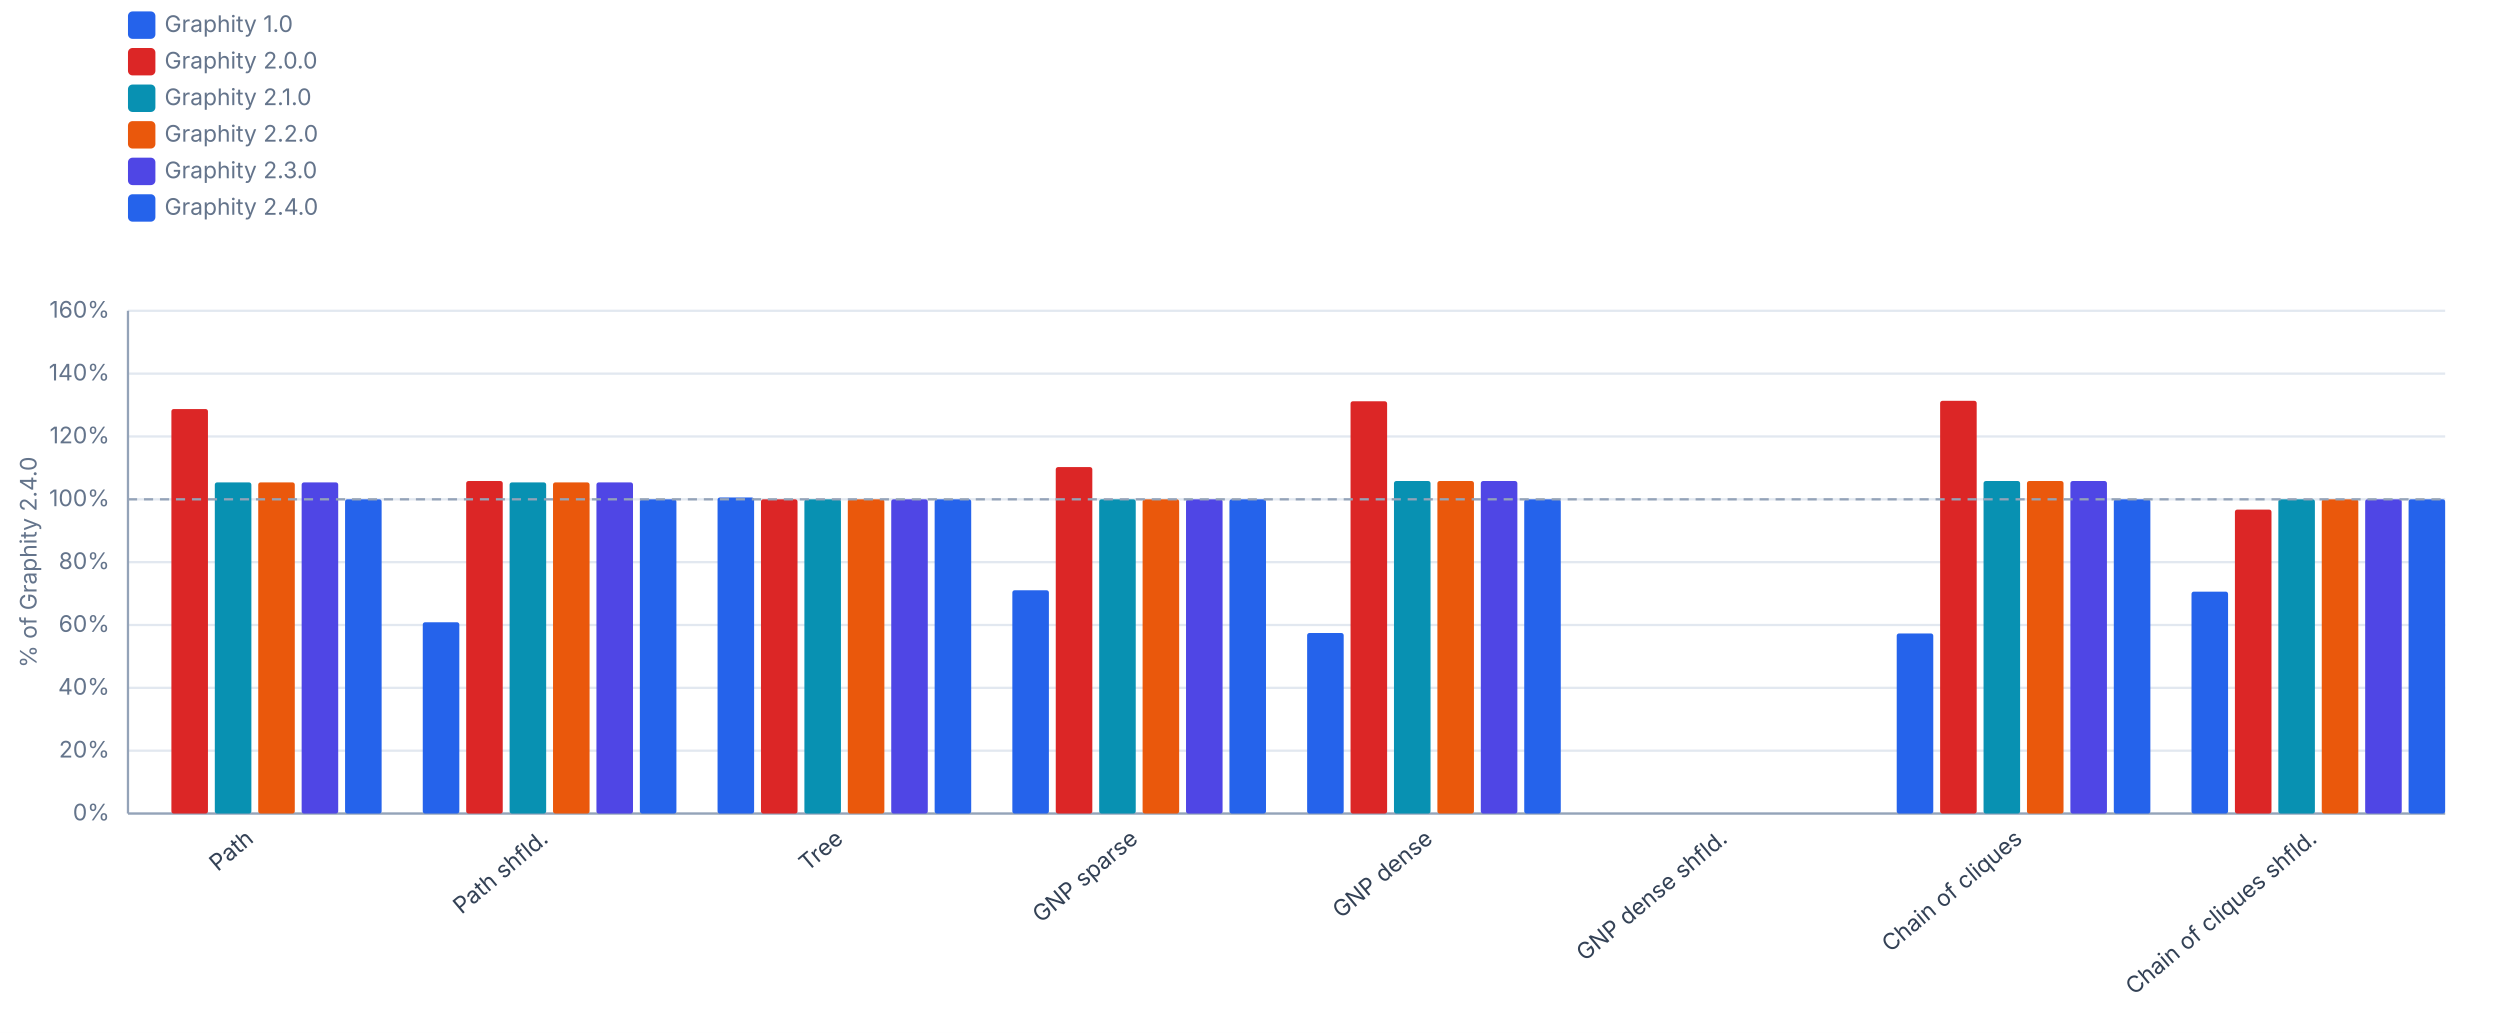
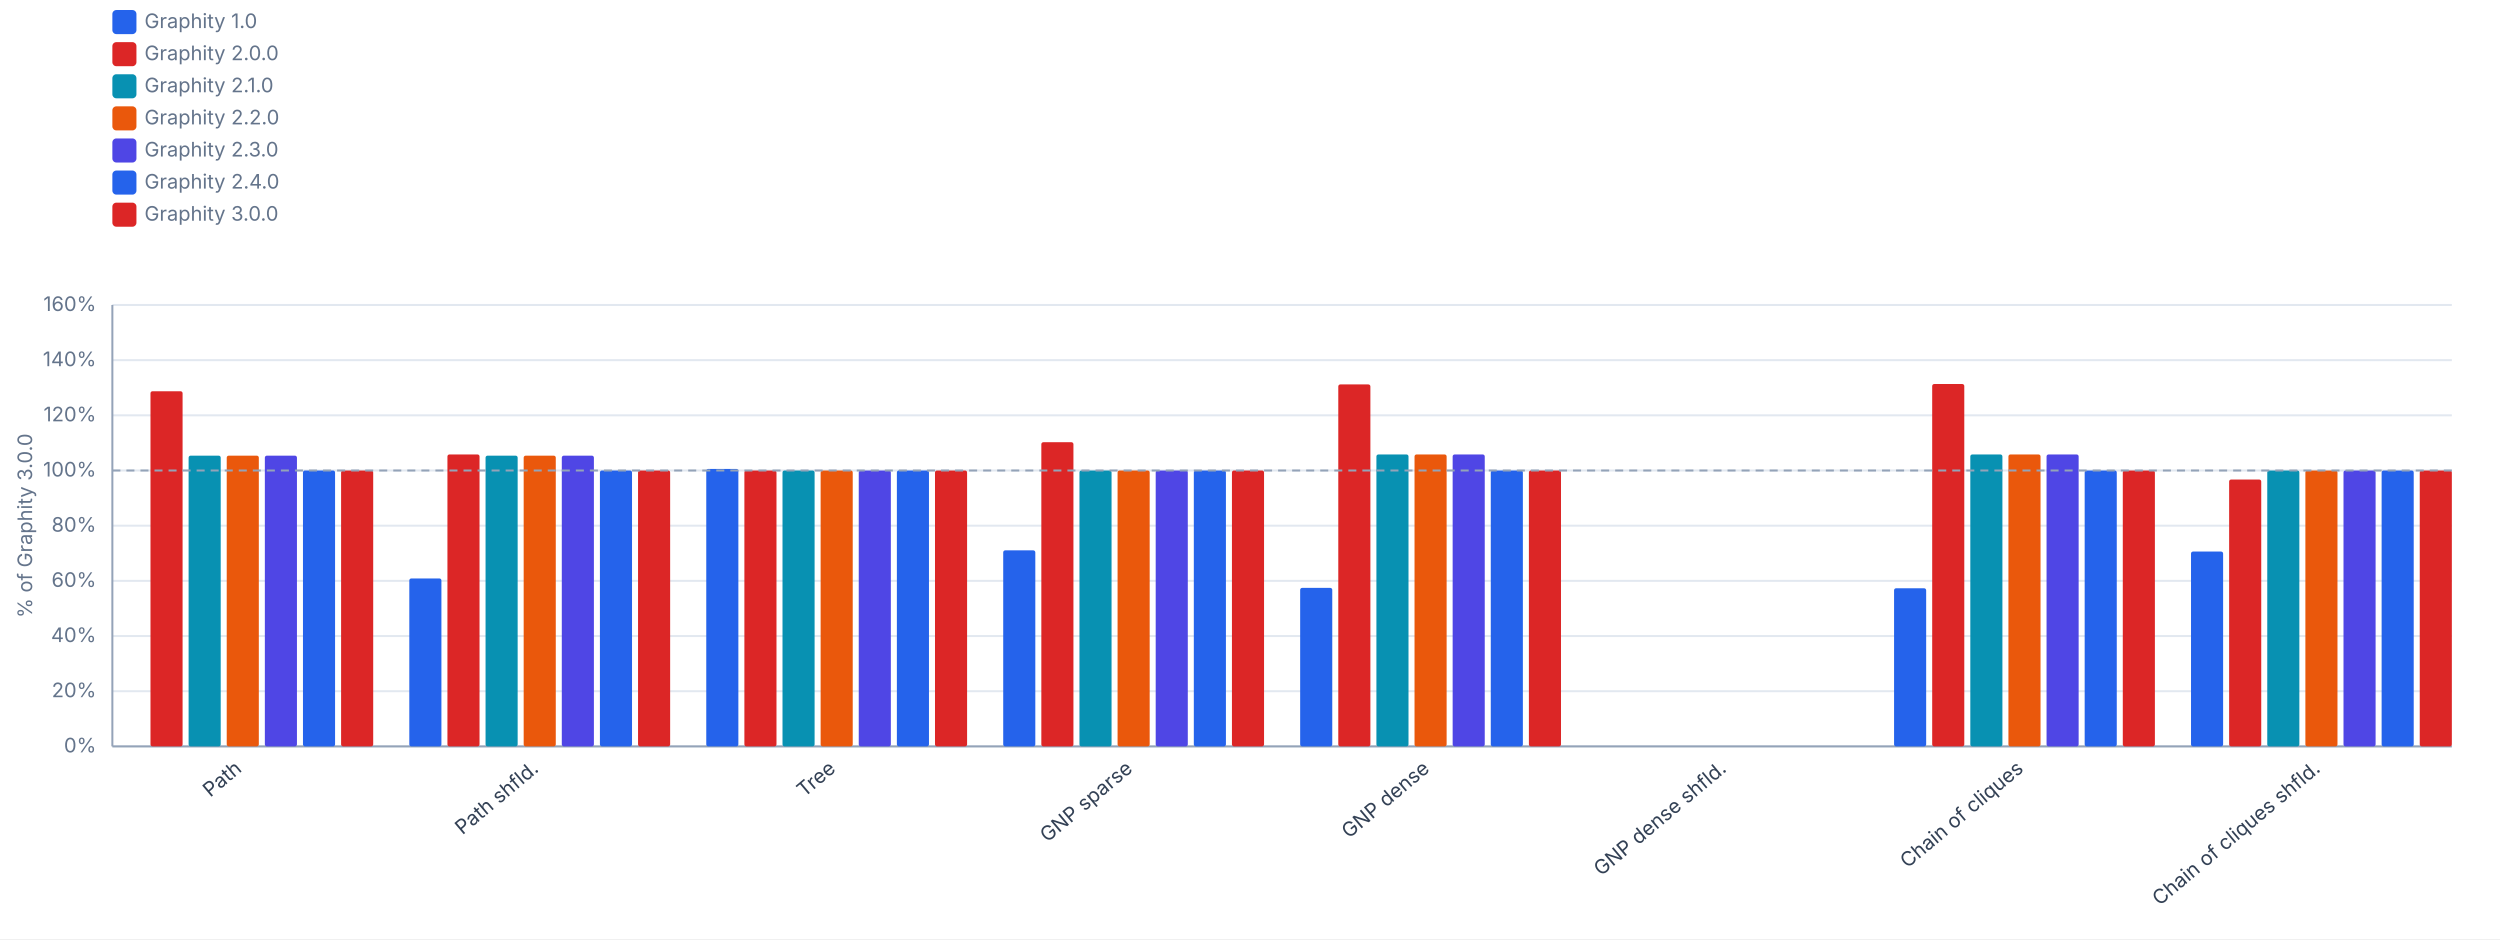
- <svg xmlns="http://www.w3.org/2000/svg" width="1094" height="452" viewBox="0 0 1094 452" role="img">
+ <svg xmlns="http://www.w3.org/2000/svg" width="1246" height="468" viewBox="0 0 1246 468" role="img">
  <style>text{font-family:ui-sans-serif,system-ui,-apple-system,Segoe UI,sans-serif;font-size:11px;fill:#334155}.axis{stroke:#94a3b8;stroke-width:1;fill:none}.grid{stroke:#e2e8f0;stroke-width:1}.ylabel{fill:#64748b;font-size:10px}.tick{fill:#64748b;font-size:10px}.xlabel{font-size:10px}</style>
-   <rect x="0" y="0" width="1094" height="452" fill="#ffffff" />
+   <rect x="0" y="0" width="1246" height="468" fill="#ffffff" />
  <rect x="56" y="5" width="12" height="12" rx="2" fill="#2563eb" />
  <text x="72" y="14" class="tick">Graphity 1.0</text>
  <rect x="56" y="21" width="12" height="12" rx="2" fill="#dc2626" />
  <text x="72" y="30" class="tick">Graphity 2.0.0</text>
  <rect x="56" y="37" width="12" height="12" rx="2" fill="#0891b2" />
  <text x="72" y="46" class="tick">Graphity 2.1.0</text>
  <rect x="56" y="53" width="12" height="12" rx="2" fill="#ea580c" />
  <text x="72" y="62" class="tick">Graphity 2.2.0</text>
  <rect x="56" y="69" width="12" height="12" rx="2" fill="#4f46e5" />
  <text x="72" y="78" class="tick">Graphity 2.3.0</text>
  <rect x="56" y="85" width="12" height="12" rx="2" fill="#2563eb" />
  <text x="72" y="94" class="tick">Graphity 2.4.0</text>
-   <line class="grid" x1="56" y1="356.0" x2="1070" y2="356.0" />
-   <text class="tick" x="48" y="359.0" text-anchor="end">0%</text>
-   <line class="grid" x1="56" y1="328.5" x2="1070" y2="328.5" />
-   <text class="tick" x="48" y="331.5" text-anchor="end">20%</text>
-   <line class="grid" x1="56" y1="301.0" x2="1070" y2="301.0" />
-   <text class="tick" x="48" y="304.0" text-anchor="end">40%</text>
-   <line class="grid" x1="56" y1="273.5" x2="1070" y2="273.5" />
-   <text class="tick" x="48" y="276.5" text-anchor="end">60%</text>
-   <line class="grid" x1="56" y1="246.0" x2="1070" y2="246.0" />
-   <text class="tick" x="48" y="249.0" text-anchor="end">80%</text>
-   <line class="grid" x1="56" y1="218.5" x2="1070" y2="218.5" />
-   <text class="tick" x="48" y="221.5" text-anchor="end">100%</text>
-   <line class="grid" x1="56" y1="191.0" x2="1070" y2="191.0" />
-   <text class="tick" x="48" y="194.0" text-anchor="end">120%</text>
-   <line class="grid" x1="56" y1="163.5" x2="1070" y2="163.5" />
-   <text class="tick" x="48" y="166.5" text-anchor="end">140%</text>
-   <line class="grid" x1="56" y1="136.0" x2="1070" y2="136.0" />
-   <text class="tick" x="48" y="139.0" text-anchor="end">160%</text>
-   <line class="axis" x1="56" y1="136" x2="56" y2="356" />
-   <line class="axis" x1="56" y1="356" x2="1070" y2="356" />
-   <text class="ylabel" x="16" y="246.0" text-anchor="middle" transform="rotate(-90 16 246.0)">% of Graphity 2.4.0</text>
-   <text class="xlabel" x="111.5" y="368.0" text-anchor="end" transform="rotate(-40 111.5 368.0)">Path</text>
-   <rect x="75.0" y="179.0" width="16" height="177.0" fill="#dc2626" rx="1" />
-   <rect x="94.0" y="211.1" width="16" height="144.9" fill="#0891b2" rx="1" />
-   <rect x="113.0" y="211.1" width="16" height="144.9" fill="#ea580c" rx="1" />
-   <rect x="132.0" y="211.1" width="16" height="144.9" fill="#4f46e5" rx="1" />
-   <rect x="151.0" y="218.5" width="16" height="137.5" fill="#2563eb" rx="1" />
-   <text class="xlabel" x="240.5" y="368.0" text-anchor="end" transform="rotate(-40 240.5 368.0)">Path shfld.</text>
-   <rect x="185.0" y="272.3" width="16" height="83.7" fill="#2563eb" rx="1" />
-   <rect x="204.0" y="210.5" width="16" height="145.5" fill="#dc2626" rx="1" />
-   <rect x="223.0" y="211.1" width="16" height="144.9" fill="#0891b2" rx="1" />
-   <rect x="242.0" y="211.1" width="16" height="144.9" fill="#ea580c" rx="1" />
-   <rect x="261.0" y="211.1" width="16" height="144.9" fill="#4f46e5" rx="1" />
-   <rect x="280.0" y="218.5" width="16" height="137.5" fill="#2563eb" rx="1" />
-   <text class="xlabel" x="369.5" y="368.0" text-anchor="end" transform="rotate(-40 369.5 368.0)">Tree</text>
-   <rect x="314.0" y="217.7" width="16" height="138.3" fill="#2563eb" rx="1" />
-   <rect x="333.0" y="218.5" width="16" height="137.5" fill="#dc2626" rx="1" />
-   <rect x="352.0" y="218.5" width="16" height="137.5" fill="#0891b2" rx="1" />
-   <rect x="371.0" y="218.5" width="16" height="137.5" fill="#ea580c" rx="1" />
-   <rect x="390.0" y="218.5" width="16" height="137.5" fill="#4f46e5" rx="1" />
-   <rect x="409.0" y="218.5" width="16" height="137.5" fill="#2563eb" rx="1" />
-   <text class="xlabel" x="498.5" y="368.0" text-anchor="end" transform="rotate(-40 498.5 368.0)">GNP sparse</text>
-   <rect x="443.0" y="258.3" width="16" height="97.7" fill="#2563eb" rx="1" />
-   <rect x="462.0" y="204.4" width="16" height="151.6" fill="#dc2626" rx="1" />
-   <rect x="481.0" y="218.5" width="16" height="137.5" fill="#0891b2" rx="1" />
-   <rect x="500.0" y="218.5" width="16" height="137.5" fill="#ea580c" rx="1" />
-   <rect x="519.0" y="218.5" width="16" height="137.5" fill="#4f46e5" rx="1" />
-   <rect x="538.0" y="218.5" width="16" height="137.5" fill="#2563eb" rx="1" />
-   <text class="xlabel" x="627.5" y="368.0" text-anchor="end" transform="rotate(-40 627.5 368.0)">GNP dense</text>
-   <rect x="572.0" y="277.0" width="16" height="79.0" fill="#2563eb" rx="1" />
-   <rect x="591.0" y="175.6" width="16" height="180.4" fill="#dc2626" rx="1" />
-   <rect x="610.0" y="210.5" width="16" height="145.5" fill="#0891b2" rx="1" />
-   <rect x="629.0" y="210.5" width="16" height="145.5" fill="#ea580c" rx="1" />
-   <rect x="648.0" y="210.5" width="16" height="145.5" fill="#4f46e5" rx="1" />
-   <rect x="667.0" y="218.5" width="16" height="137.5" fill="#2563eb" rx="1" />
-   <text class="xlabel" x="756.5" y="368.0" text-anchor="end" transform="rotate(-40 756.5 368.0)">GNP dense shfld.</text>
-   <text class="xlabel" x="885.5" y="368.0" text-anchor="end" transform="rotate(-40 885.5 368.0)">Chain of cliques</text>
-   <rect x="830.0" y="277.2" width="16" height="78.8" fill="#2563eb" rx="1" />
-   <rect x="849.0" y="175.4" width="16" height="180.6" fill="#dc2626" rx="1" />
-   <rect x="868.0" y="210.5" width="16" height="145.5" fill="#0891b2" rx="1" />
-   <rect x="887.0" y="210.5" width="16" height="145.5" fill="#ea580c" rx="1" />
-   <rect x="906.0" y="210.5" width="16" height="145.5" fill="#4f46e5" rx="1" />
-   <rect x="925.0" y="218.5" width="16" height="137.5" fill="#2563eb" rx="1" />
-   <text class="xlabel" x="1014.5" y="368.0" text-anchor="end" transform="rotate(-40 1014.5 368.0)">Chain of cliques shfld.</text>
-   <rect x="959.0" y="258.9" width="16" height="97.1" fill="#2563eb" rx="1" />
-   <rect x="978.0" y="223.0" width="16" height="133.0" fill="#dc2626" rx="1" />
-   <rect x="997.0" y="218.5" width="16" height="137.5" fill="#0891b2" rx="1" />
-   <rect x="1016.0" y="218.5" width="16" height="137.5" fill="#ea580c" rx="1" />
-   <rect x="1035.0" y="218.5" width="16" height="137.5" fill="#4f46e5" rx="1" />
-   <rect x="1054.0" y="218.5" width="16" height="137.5" fill="#2563eb" rx="1" />
-   <line x1="56" y1="218.5" x2="1070" y2="218.5" stroke="#94a3b8" stroke-width="1" stroke-dasharray="4 3" />
+   <rect x="56" y="101" width="12" height="12" rx="2" fill="#dc2626" />
+   <text x="72" y="110" class="tick">Graphity 3.0.0</text>
+   <line class="grid" x1="56" y1="372.0" x2="1222" y2="372.0" />
+   <text class="tick" x="48" y="375.0" text-anchor="end">0%</text>
+   <line class="grid" x1="56" y1="344.5" x2="1222" y2="344.5" />
+   <text class="tick" x="48" y="347.5" text-anchor="end">20%</text>
+   <line class="grid" x1="56" y1="317.0" x2="1222" y2="317.0" />
+   <text class="tick" x="48" y="320.0" text-anchor="end">40%</text>
+   <line class="grid" x1="56" y1="289.5" x2="1222" y2="289.5" />
+   <text class="tick" x="48" y="292.5" text-anchor="end">60%</text>
+   <line class="grid" x1="56" y1="262.0" x2="1222" y2="262.0" />
+   <text class="tick" x="48" y="265.0" text-anchor="end">80%</text>
+   <line class="grid" x1="56" y1="234.5" x2="1222" y2="234.5" />
+   <text class="tick" x="48" y="237.5" text-anchor="end">100%</text>
+   <line class="grid" x1="56" y1="207.0" x2="1222" y2="207.0" />
+   <text class="tick" x="48" y="210.0" text-anchor="end">120%</text>
+   <line class="grid" x1="56" y1="179.5" x2="1222" y2="179.5" />
+   <text class="tick" x="48" y="182.5" text-anchor="end">140%</text>
+   <line class="grid" x1="56" y1="152.0" x2="1222" y2="152.0" />
+   <text class="tick" x="48" y="155.0" text-anchor="end">160%</text>
+   <line class="axis" x1="56" y1="152" x2="56" y2="372" />
+   <line class="axis" x1="56" y1="372" x2="1222" y2="372" />
+   <text class="ylabel" x="16" y="262.0" text-anchor="middle" transform="rotate(-90 16 262.0)">% of Graphity 3.0.0</text>
+   <text class="xlabel" x="121.0" y="384.0" text-anchor="end" transform="rotate(-40 121.0 384.0)">Path</text>
+   <rect x="75.0" y="195.0" width="16" height="177.0" fill="#dc2626" rx="1" />
+   <rect x="94.0" y="227.1" width="16" height="144.9" fill="#0891b2" rx="1" />
+   <rect x="113.0" y="227.1" width="16" height="144.9" fill="#ea580c" rx="1" />
+   <rect x="132.0" y="227.1" width="16" height="144.9" fill="#4f46e5" rx="1" />
+   <rect x="151.0" y="234.5" width="16" height="137.5" fill="#2563eb" rx="1" />
+   <rect x="170.0" y="234.5" width="16" height="137.5" fill="#dc2626" rx="1" />
+   <text class="xlabel" x="269.0" y="384.0" text-anchor="end" transform="rotate(-40 269.0 384.0)">Path shfld.</text>
+   <rect x="204.0" y="288.3" width="16" height="83.7" fill="#2563eb" rx="1" />
+   <rect x="223.0" y="226.5" width="16" height="145.5" fill="#dc2626" rx="1" />
+   <rect x="242.0" y="227.1" width="16" height="144.9" fill="#0891b2" rx="1" />
+   <rect x="261.0" y="227.1" width="16" height="144.9" fill="#ea580c" rx="1" />
+   <rect x="280.0" y="227.1" width="16" height="144.9" fill="#4f46e5" rx="1" />
+   <rect x="299.0" y="234.5" width="16" height="137.5" fill="#2563eb" rx="1" />
+   <rect x="318.0" y="234.5" width="16" height="137.5" fill="#dc2626" rx="1" />
+   <text class="xlabel" x="417.0" y="384.0" text-anchor="end" transform="rotate(-40 417.0 384.0)">Tree</text>
+   <rect x="352.0" y="233.7" width="16" height="138.3" fill="#2563eb" rx="1" />
+   <rect x="371.0" y="234.5" width="16" height="137.5" fill="#dc2626" rx="1" />
+   <rect x="390.0" y="234.5" width="16" height="137.5" fill="#0891b2" rx="1" />
+   <rect x="409.0" y="234.5" width="16" height="137.5" fill="#ea580c" rx="1" />
+   <rect x="428.0" y="234.5" width="16" height="137.5" fill="#4f46e5" rx="1" />
+   <rect x="447.0" y="234.5" width="16" height="137.5" fill="#2563eb" rx="1" />
+   <rect x="466.0" y="234.5" width="16" height="137.5" fill="#dc2626" rx="1" />
+   <text class="xlabel" x="565.0" y="384.0" text-anchor="end" transform="rotate(-40 565.0 384.0)">GNP sparse</text>
+   <rect x="500.0" y="274.3" width="16" height="97.7" fill="#2563eb" rx="1" />
+   <rect x="519.0" y="220.4" width="16" height="151.6" fill="#dc2626" rx="1" />
+   <rect x="538.0" y="234.5" width="16" height="137.5" fill="#0891b2" rx="1" />
+   <rect x="557.0" y="234.5" width="16" height="137.5" fill="#ea580c" rx="1" />
+   <rect x="576.0" y="234.5" width="16" height="137.5" fill="#4f46e5" rx="1" />
+   <rect x="595.0" y="234.5" width="16" height="137.5" fill="#2563eb" rx="1" />
+   <rect x="614.0" y="234.5" width="16" height="137.5" fill="#dc2626" rx="1" />
+   <text class="xlabel" x="713.0" y="384.0" text-anchor="end" transform="rotate(-40 713.0 384.0)">GNP dense</text>
+   <rect x="648.0" y="293.0" width="16" height="79.0" fill="#2563eb" rx="1" />
+   <rect x="667.0" y="191.6" width="16" height="180.4" fill="#dc2626" rx="1" />
+   <rect x="686.0" y="226.5" width="16" height="145.5" fill="#0891b2" rx="1" />
+   <rect x="705.0" y="226.5" width="16" height="145.5" fill="#ea580c" rx="1" />
+   <rect x="724.0" y="226.5" width="16" height="145.5" fill="#4f46e5" rx="1" />
+   <rect x="743.0" y="234.5" width="16" height="137.5" fill="#2563eb" rx="1" />
+   <rect x="762.0" y="234.5" width="16" height="137.5" fill="#dc2626" rx="1" />
+   <text class="xlabel" x="861.0" y="384.0" text-anchor="end" transform="rotate(-40 861.0 384.0)">GNP dense shfld.</text>
+   <text class="xlabel" x="1009.0" y="384.0" text-anchor="end" transform="rotate(-40 1009.0 384.0)">Chain of cliques</text>
+   <rect x="944.0" y="293.2" width="16" height="78.8" fill="#2563eb" rx="1" />
+   <rect x="963.0" y="191.4" width="16" height="180.6" fill="#dc2626" rx="1" />
+   <rect x="982.0" y="226.5" width="16" height="145.5" fill="#0891b2" rx="1" />
+   <rect x="1001.0" y="226.5" width="16" height="145.5" fill="#ea580c" rx="1" />
+   <rect x="1020.0" y="226.5" width="16" height="145.5" fill="#4f46e5" rx="1" />
+   <rect x="1039.0" y="234.5" width="16" height="137.5" fill="#2563eb" rx="1" />
+   <rect x="1058.0" y="234.5" width="16" height="137.5" fill="#dc2626" rx="1" />
+   <text class="xlabel" x="1157.0" y="384.0" text-anchor="end" transform="rotate(-40 1157.0 384.0)">Chain of cliques shfld.</text>
+   <rect x="1092.0" y="274.9" width="16" height="97.1" fill="#2563eb" rx="1" />
+   <rect x="1111.0" y="239.0" width="16" height="133.0" fill="#dc2626" rx="1" />
+   <rect x="1130.0" y="234.5" width="16" height="137.5" fill="#0891b2" rx="1" />
+   <rect x="1149.0" y="234.5" width="16" height="137.5" fill="#ea580c" rx="1" />
+   <rect x="1168.0" y="234.5" width="16" height="137.5" fill="#4f46e5" rx="1" />
+   <rect x="1187.0" y="234.5" width="16" height="137.5" fill="#2563eb" rx="1" />
+   <rect x="1206.0" y="234.5" width="16" height="137.5" fill="#dc2626" rx="1" />
+   <line x1="56" y1="234.5" x2="1222" y2="234.5" stroke="#94a3b8" stroke-width="1" stroke-dasharray="4 3" />
</svg>
